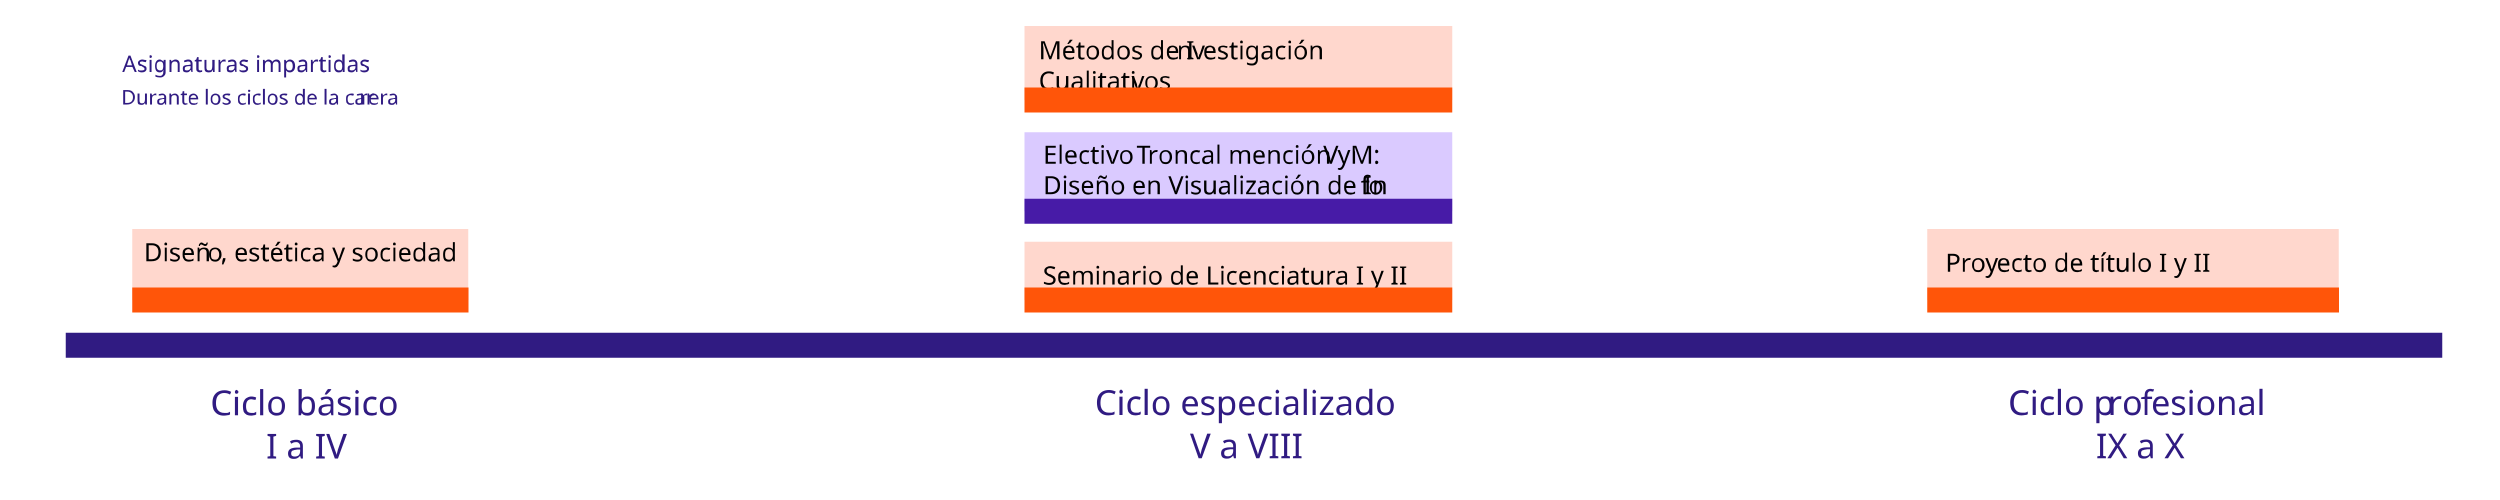
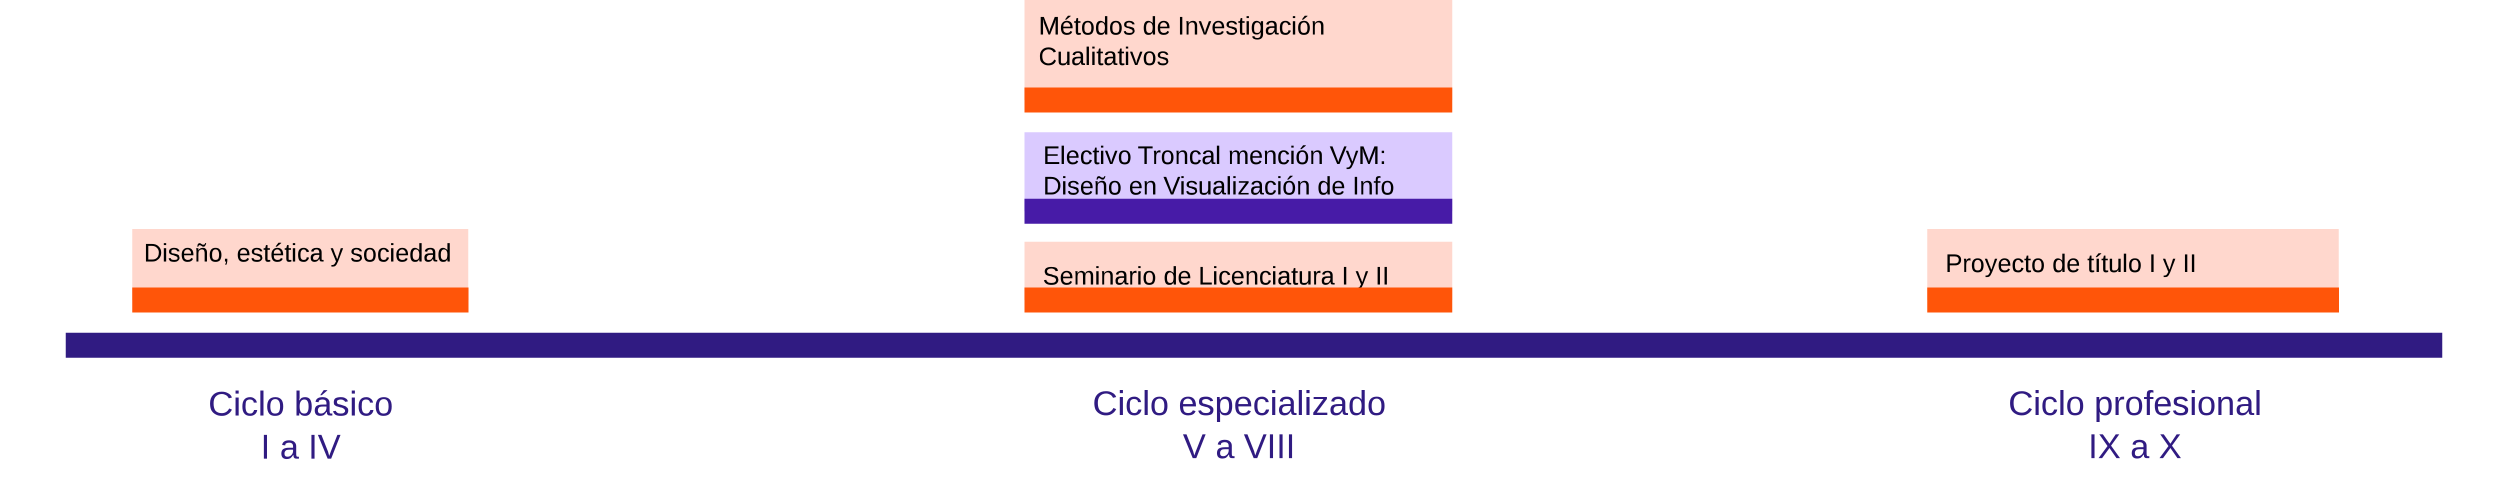
<svg xmlns="http://www.w3.org/2000/svg" id="Capa_1" data-name="Capa 1" viewBox="0 0 100 20">
-   <rect x="77.09" y="9.16" width="16.46" height="2.84" fill="#ffd7cd" stroke-width="0" />
-   <rect x="40.98" y="9.67" width="17.11" height="2.33" fill="#ffd7cd" stroke-width="0" />
-   <text transform="translate(8.42 16.61)" fill="#301b82" font-family="Bahnschrift, Bahnschrift" font-size="1.37" font-variation-settings="'wght' 400, 'wdth' 100">
+   <defs>
+     <style>
+       .cls-1 {
+         fill: #000;
+         font-size: 1.01px;
+       }
+ 
+       .cls-1, .cls-2 {
+         font-family: ArialMT, Arial;
+       }
+ 
+       .cls-3, .cls-4, .cls-5 {
+         fill: #ffd7cd;
+       }
+ 
+       .cls-3, .cls-6 {
+         stroke-width: 0px;
+       }
+ 
+       .cls-4 {
+         stroke: #471ba7;
+       }
+ 
+       .cls-4, .cls-7, .cls-5 {
+         stroke-miterlimit: 10;
+       }
+ 
+       .cls-2 {
+         font-size: 1.37px;
+       }
+ 
+       .cls-2, .cls-7 {
+         fill: #301b82;
+       }
+ 
+       .cls-8 {
+         letter-spacing: -.02em;
+       }
+ 
+       .cls-9 {
+         letter-spacing: -.04em;
+       }
+ 
+       .cls-7 {
+         stroke: #301b82;
+       }
+ 
+       .cls-5 {
+         stroke: #ff5509;
+       }
+ 
+       .cls-6 {
+         fill: #dacaff;
+       }
+     </style>
+   </defs>
+   <rect class="cls-3" x="77.09" y="9.16" width="16.46" height="2.84" />
+   <rect class="cls-3" x="40.98" y="9.67" width="17.11" height="2.33" />
+   <text class="cls-2" transform="translate(8.34 16.62)">
    <tspan x="0" y="0">Ciclo básico</tspan>
-     <tspan x="2.22" y="1.73">I a IV</tspan>
+     <tspan x="2.09" y="1.73">I a IV</tspan>
  </text>
-   <text transform="translate(43.8 16.6)" fill="#301b82" font-family="Bahnschrift, Bahnschrift" font-size="1.37" font-variation-settings="'wght' 400, 'wdth' 100">
+   <text class="cls-2" transform="translate(43.71 16.6)">
    <tspan x="0" y="0">Ciclo especializado</tspan>
-     <tspan x="3.8" y="1.73">V a VIII</tspan>
+     <tspan x="3.61" y="1.73">V a VIII</tspan>
  </text>
-   <text transform="translate(80.33 16.6)" fill="#301b82" font-family="Bahnschrift, Bahnschrift" font-size="1.37" font-variation-settings="'wght' 400, 'wdth' 100">
-     <tspan x="0" y="0">Ciclo p</tspan>
-     <tspan x="3.98" y="0" letter-spacing="-.01em">r</tspan>
-     <tspan x="4.55" y="0">o</tspan>
-     <tspan x="5.3" y="0" letter-spacing="-.01em">f</tspan>
-     <tspan x="5.71" y="0">esional</tspan>
-     <tspan x="3.5" y="1.73">IX a X</tspan>
+   <text class="cls-2" transform="translate(80.34 16.6)">
+     <tspan x="0" y="0">Ciclo profesional</tspan>
+     <tspan x="3.19" y="1.73">IX a X</tspan>
  </text>
-   <text transform="translate(41.71 11.38)" fill="#000" font-family="Bahnschrift-Light, Bahnschrift" font-size="1.01" font-variation-settings="'wght' 300, 'wdth' 100" font-weight="300">
+   <text class="cls-1" transform="translate(41.71 11.38)">
    <tspan x="0" y="0">Seminario de Licenciatura I y II</tspan>
  </text>
-   <text transform="translate(77.82 10.87)" fill="#000" font-family="Bahnschrift-Light, Bahnschrift" font-size="1.01" font-variation-settings="'wght' 300, 'wdth' 100" font-weight="300">
-     <tspan x="0" y="0" letter-spacing="-.02em">P</tspan>
-     <tspan x=".6" y="0" letter-spacing="0em">roy</tspan>
-     <tspan x="2.04" y="0">ecto de título I y II</tspan>
+   <text class="cls-1" transform="translate(77.82 10.88)">
+     <tspan x="0" y="0">Proyecto de título I y II</tspan>
  </text>
-   <rect x="5.29" y="9.16" width="13.44" height="2.84" fill="#ffd7cd" stroke-width="0" />
-   <text transform="translate(5.76 10.45)" fill="#000" font-family="Bahnschrift-Light, Bahnschrift" font-size="1.01" font-variation-settings="'wght' 300, 'wdth' 100" font-weight="300">
-     <tspan x="0" y="0">Diseñ</tspan>
-     <tspan x="2.54" y="0" letter-spacing="-.02em">o</tspan>
-     <tspan x="3.07" y="0">, estética y sociedad</tspan>
+   <rect class="cls-3" x="5.29" y="9.16" width="13.44" height="2.84" />
+   <text class="cls-1" transform="translate(5.76 10.46)">
+     <tspan x="0" y="0">Diseño, estética y sociedad</tspan>
  </text>
-   <rect x="40.98" y="5.29" width="17.11" height="3.16" fill="#dacaff" stroke-width="0" />
-   <text transform="translate(41.73 6.55)" fill="#000" font-family="Bahnschrift-Light, Bahnschrift" font-size="1.01" font-variation-settings="'wght' 300, 'wdth' 100" font-weight="300">
-     <tspan x="0" y="0">Electi</tspan>
-     <tspan x="2.51" y="0" letter-spacing="0em">v</tspan>
-     <tspan x="3.01" y="0">o </tspan>
-     <tspan x="3.73" y="0" letter-spacing="-.04em">T</tspan>
-     <tspan x="4.17" y="0" letter-spacing="0em">r</tspan>
-     <tspan x="4.59" y="0">oncal mención </tspan>
-     <tspan x="11.2" y="0" letter-spacing="-.03em">V</tspan>
-     <tspan x="11.77" y="0">yM: </tspan>
-     <tspan x="0" y="1.22">Diseño en Visualización de In</tspan>
-     <tspan x="12.7" y="1.22" letter-spacing="-.01em">f</tspan>
-     <tspan x="13" y="1.22">o</tspan>
+   <rect class="cls-6" x="40.98" y="5.29" width="17.11" height="3.16" />
+   <text class="cls-1" transform="translate(41.73 6.56)">
+     <tspan x="0" y="0">Electivo</tspan>
+     <tspan class="cls-8" x="3.52" y="0"> </tspan>
+     <tspan class="cls-9" x="3.78" y="0">T</tspan>
+     <tspan x="4.36" y="0">roncal mención </tspan>
+     <tspan class="cls-9" x="11.46" y="0">V</tspan>
+     <tspan x="12.1" y="0">yM: </tspan>
+     <tspan x="0" y="1.22">Diseño en </tspan>
+     <tspan class="cls-8" x="4.81" y="1.22">V</tspan>
+     <tspan x="5.46" y="1.22">isualización de Info</tspan>
  </text>
-   <rect x="40.98" y="1.04" width="17.11" height="2.96" fill="#ffd7cd" stroke-width="0" />
-   <text transform="translate(41.55 2.37)" fill="#000" font-family="Bahnschrift-Light, Bahnschrift" font-size="1.01" font-variation-settings="'wght' 300, 'wdth' 100" font-weight="300">
-     <tspan x="0" y="0">Métodos de I</tspan>
-     <tspan x="5.52" y="0" letter-spacing="-.01em">nv</tspan>
-     <tspan x="6.56" y="0">estigación </tspan>
-     <tspan x="0" y="1.22">Cualitati</tspan>
-     <tspan x="3.71" y="1.22" letter-spacing="0em">v</tspan>
-     <tspan x="4.2" y="1.22">os</tspan>
+   <rect class="cls-3" x="40.98" width="17.11" height="4" />
+   <text class="cls-1" transform="translate(41.55 1.38)">
+     <tspan x="0" y="0">Métodos de Investigación </tspan>
+     <tspan x="0" y="1.22">Cualitativos</tspan>
  </text>
-   <g>
-     <text transform="translate(4.89 2.88)" fill="#301b82" font-family="Bahnschrift, Bahnschrift" font-size=".91" font-variation-settings="'wght' 400, 'wdth' 100">
-       <tspan x="0" y="0">Asignaturas impartidas</tspan>
-     </text>
-     <text transform="translate(4.85 4.18)" fill="#301b82" font-family="Bahnschrift-Light, Bahnschrift" font-size=".81" font-variation-settings="'wght' 300, 'wdth' 100" font-weight="300">
-       <tspan x="0" y="0">Durante los ciclos de la car</tspan>
-       <tspan x="9.53" y="0" letter-spacing="0em">r</tspan>
-       <tspan x="9.87" y="0">era</tspan>
-     </text>
-   </g>
-   <line x1="2.63" y1="13.81" x2="97.69" y2="13.81" fill="#301b82" stroke="#301b82" stroke-miterlimit="10" />
-   <line x1="5.29" y1="12" x2="18.74" y2="12" fill="#ffd7cd" stroke="#ff5509" stroke-miterlimit="10" />
-   <line x1="40.98" y1="12" x2="58.09" y2="12" fill="#ffd7cd" stroke="#ff5509" stroke-miterlimit="10" />
-   <line x1="40.98" y1="8.45" x2="58.09" y2="8.45" fill="#ffd7cd" stroke="#471ba7" stroke-miterlimit="10" />
-   <line x1="40.98" y1="4" x2="58.09" y2="4" fill="#ffd7cd" stroke="#ff5509" stroke-miterlimit="10" />
-   <line x1="77.09" y1="12" x2="93.56" y2="12" fill="#ffd7cd" stroke="#ff5509" stroke-miterlimit="10" />
+   <line class="cls-7" x1="2.63" y1="13.81" x2="97.69" y2="13.81" />
+   <line class="cls-5" x1="5.29" y1="12" x2="18.74" y2="12" />
+   <line class="cls-5" x1="40.98" y1="12" x2="58.09" y2="12" />
+   <line class="cls-4" x1="40.98" y1="8.45" x2="58.09" y2="8.45" />
+   <line class="cls-5" x1="40.98" y1="4" x2="58.09" y2="4" />
+   <line class="cls-5" x1="77.09" y1="12" x2="93.56" y2="12" />
</svg>
